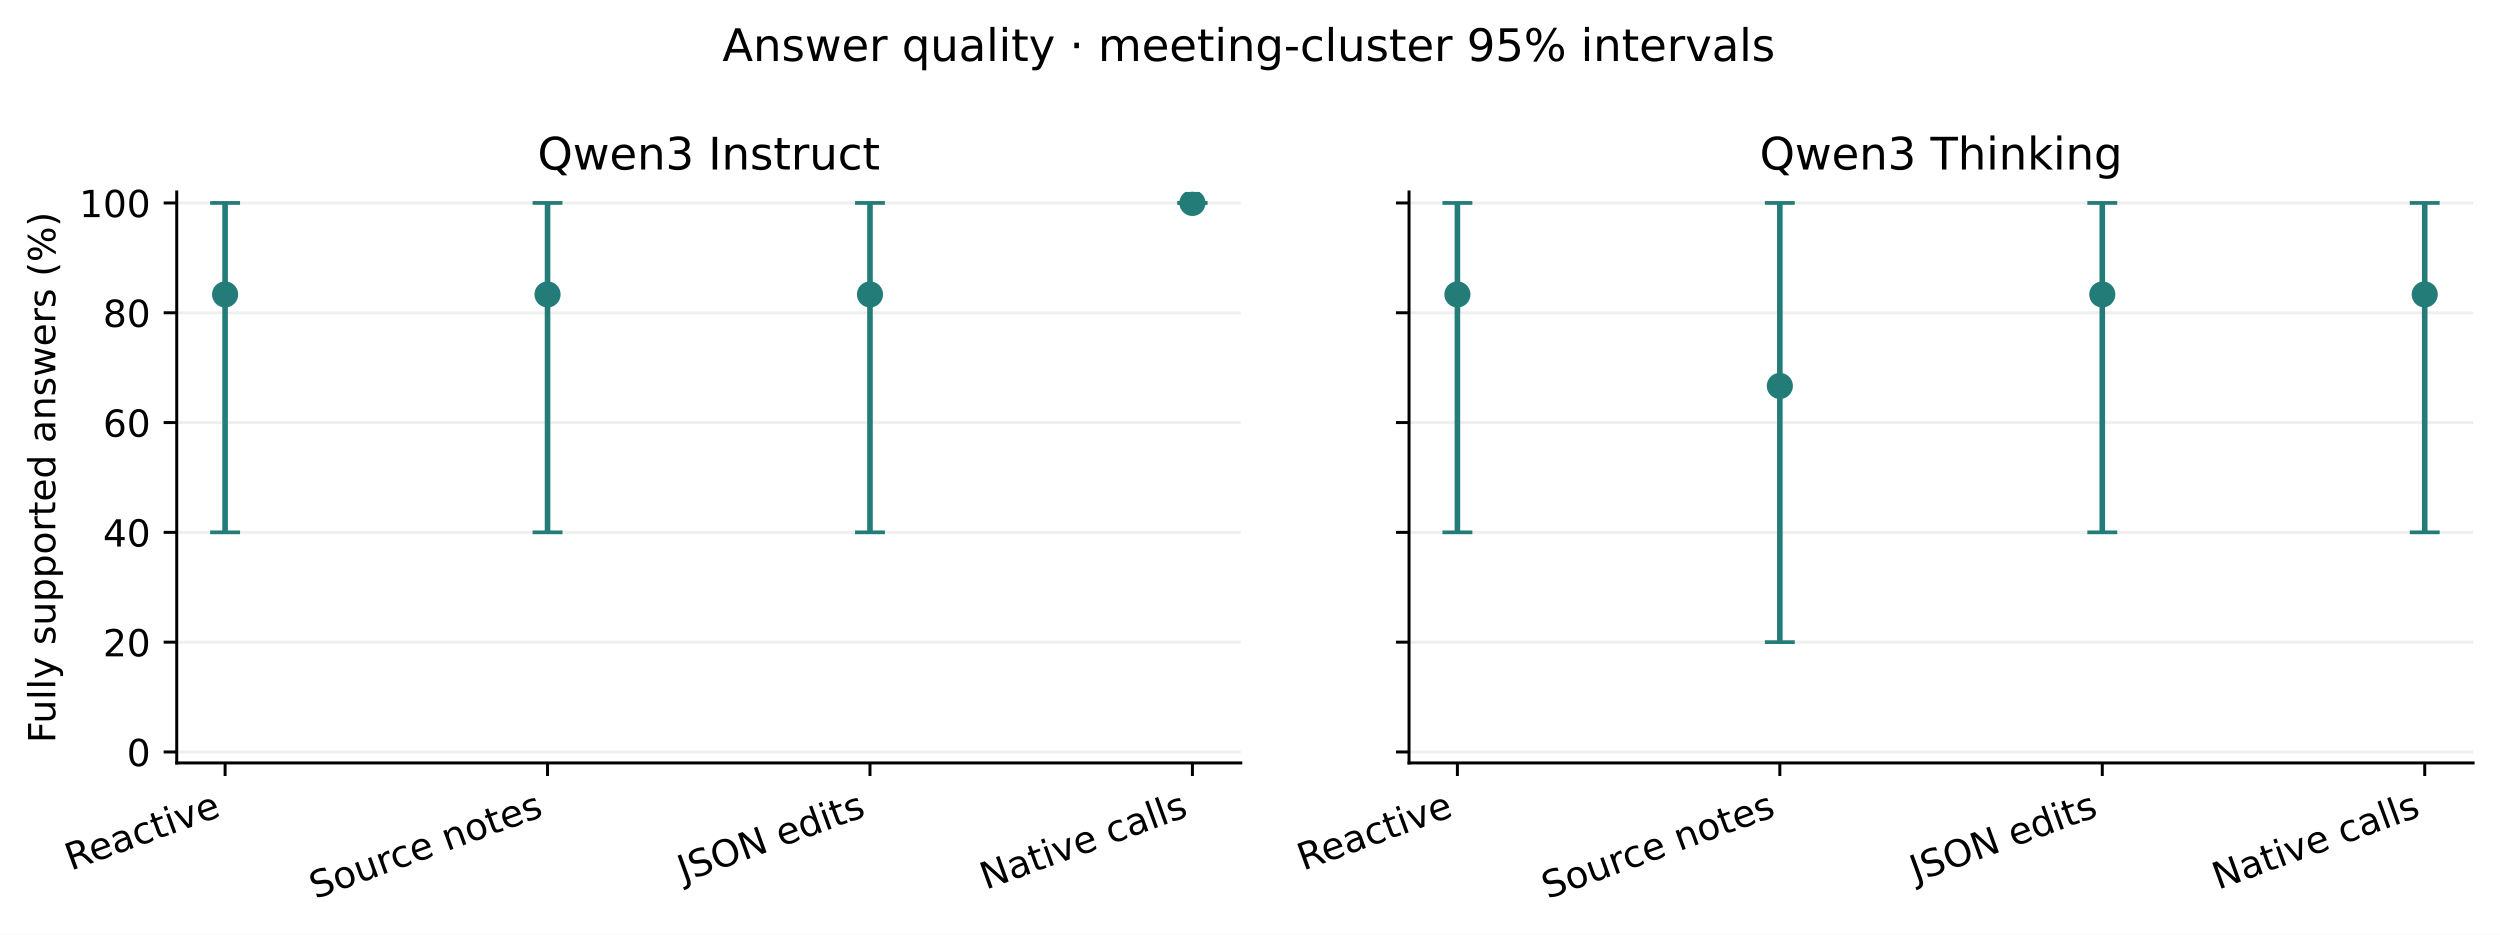
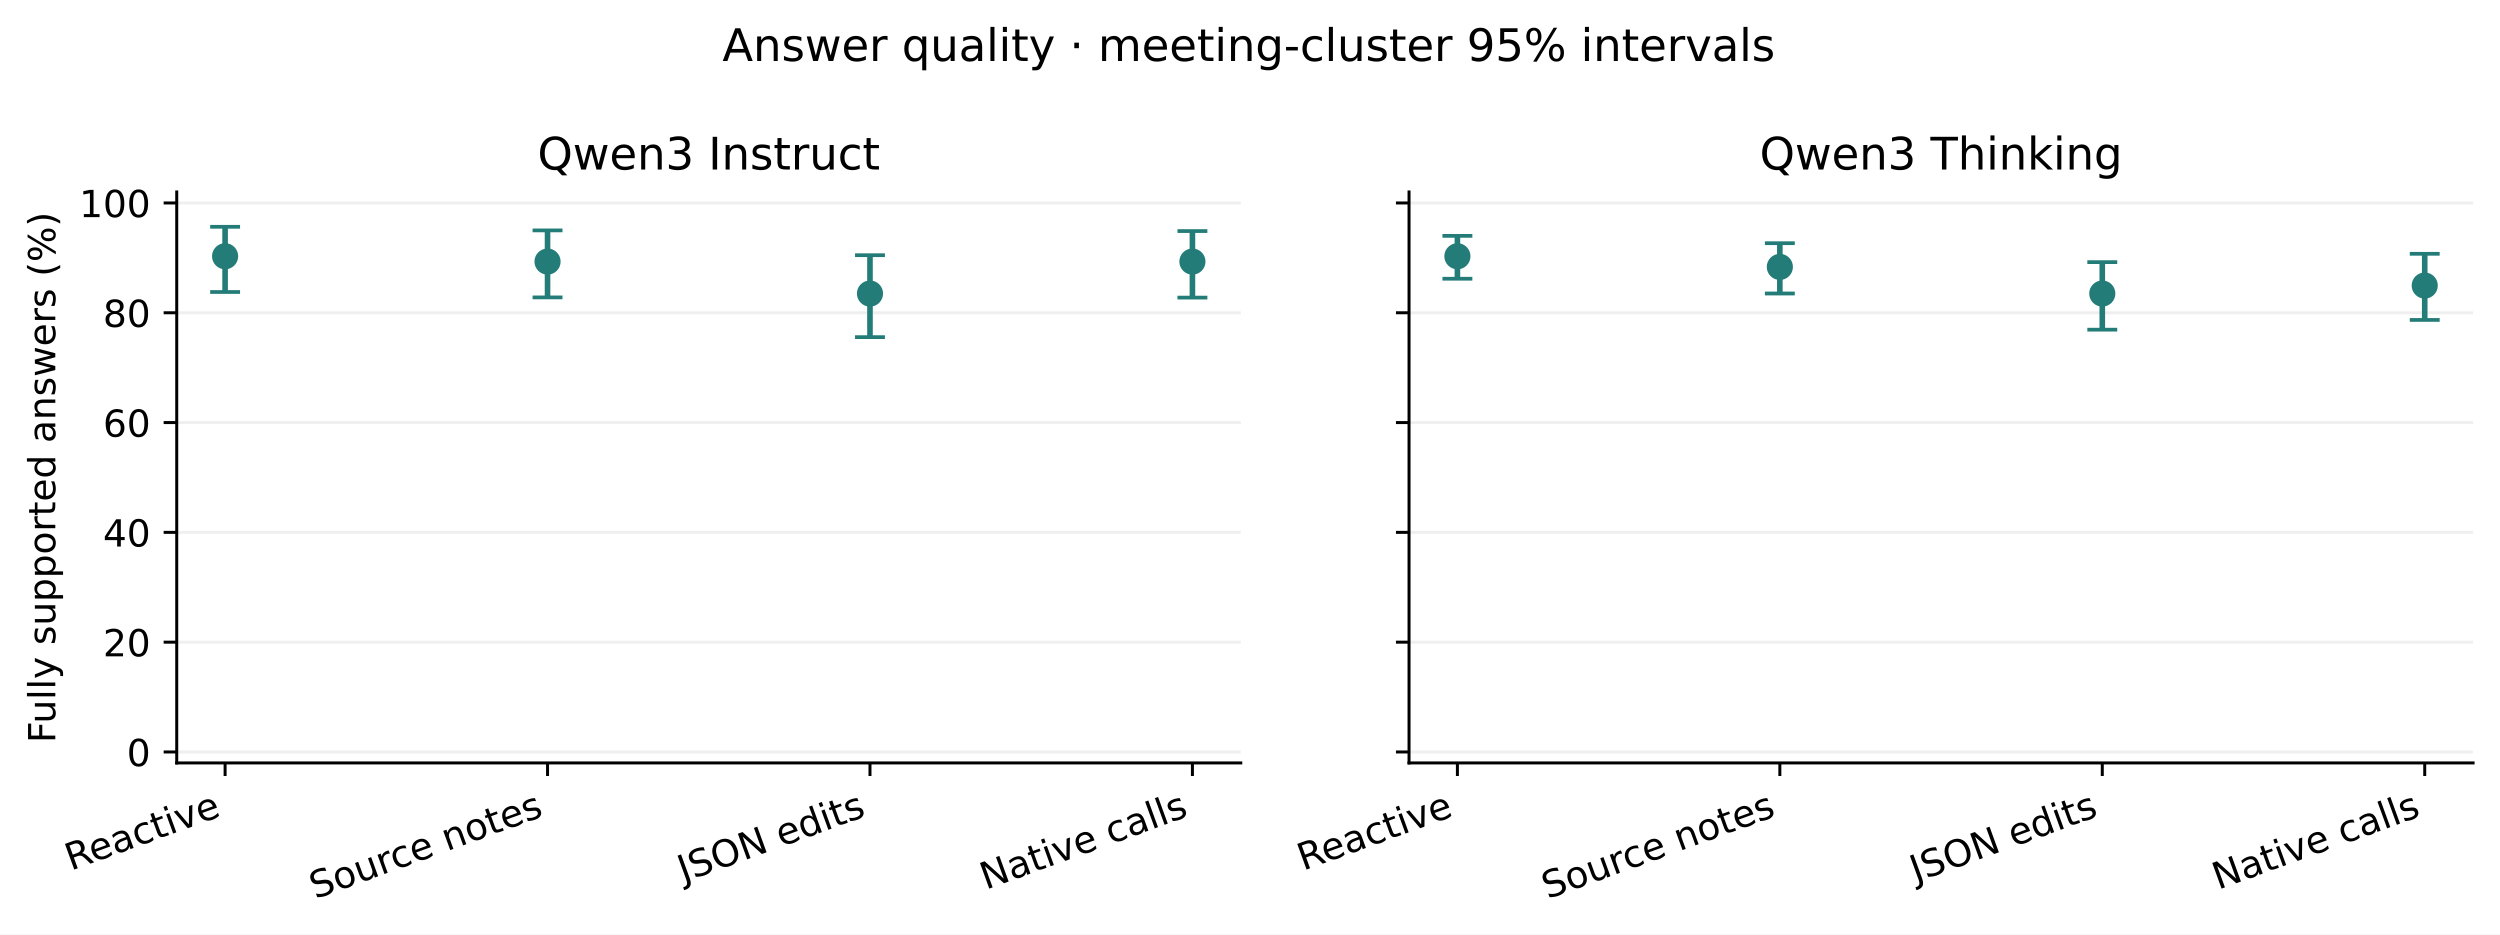
<svg xmlns="http://www.w3.org/2000/svg" xmlns:xlink="http://www.w3.org/1999/xlink" width="668.926pt" height="250.057pt" viewBox="0 0 668.926 250.057" version="1.1">
  <defs>
    <style type="text/css">*{stroke-linejoin: round; stroke-linecap: butt}</style>
  </defs>
  <g id="figure_1">
    <g id="patch_1">
      <path d="M 0 250.057  L 668.926 250.057  L 668.926 0  L 0 0  z " style="fill: #ffffff" />
    </g>
    <g id="axes_1">
      <g id="patch_2">
        <path d="M 47.288 204.138  L 331.998 204.138  L 331.998 51.363  L 47.288 51.363  z " style="fill: #ffffff" />
      </g>
      <g id="matplotlib.axis_1">
        <g id="xtick_1">
          <g id="line2d_1">
            <defs>
-               <path id="m012adf9541" d="M 0 0  L 0 3.5  " style="stroke: #000000; stroke-width: 0.8" />
+               <path id="m6ab2b7c35a" d="M 0 0  L 0 3.5  " style="stroke: #000000; stroke-width: 0.8" />
            </defs>
            <g>
-               <use xlink:href="#m012adf9541" x="60.23" y="204.138" style="stroke: #000000; stroke-width: 0.8" />
+               <use xlink:href="#m6ab2b7c35a" x="60.23" y="204.138" style="stroke: #000000; stroke-width: 0.8" />
            </g>
          </g>
          <g id="text_1">
            <text style="font-size: 10px; font-family: 'DejaVu Sans', 'Bitstream Vera Sans', 'Computer Modern Sans Serif', 'Lucida Grande', 'Verdana', 'Geneva', 'Lucid', 'Arial', 'Helvetica', 'Avant Garde', sans-serif" transform="translate(18.95421 233.0025) rotate(-20)">Reactive</text>
          </g>
        </g>
        <g id="xtick_2">
          <g id="line2d_2">
            <g>
-               <use xlink:href="#m012adf9541" x="146.505" y="204.138" style="stroke: #000000; stroke-width: 0.8" />
+               <use xlink:href="#m6ab2b7c35a" x="146.505" y="204.138" style="stroke: #000000; stroke-width: 0.8" />
            </g>
          </g>
          <g id="text_2">
            <text style="font-size: 10px; font-family: 'DejaVu Sans', 'Bitstream Vera Sans', 'Computer Modern Sans Serif', 'Lucida Grande', 'Verdana', 'Geneva', 'Lucid', 'Arial', 'Helvetica', 'Avant Garde', sans-serif" transform="translate(84.35549 240.5994) rotate(-20)">Source notes</text>
          </g>
        </g>
        <g id="xtick_3">
          <g id="line2d_3">
            <g>
-               <use xlink:href="#m012adf9541" x="232.781" y="204.138" style="stroke: #000000; stroke-width: 0.8" />
+               <use xlink:href="#m6ab2b7c35a" x="232.781" y="204.138" style="stroke: #000000; stroke-width: 0.8" />
            </g>
          </g>
          <g id="text_3">
            <text style="font-size: 10px; font-family: 'DejaVu Sans', 'Bitstream Vera Sans', 'Computer Modern Sans Serif', 'Lucida Grande', 'Verdana', 'Geneva', 'Lucid', 'Arial', 'Helvetica', 'Avant Garde', sans-serif" transform="translate(182.8706 236.1454) rotate(-20)">JSON edits</text>
          </g>
        </g>
        <g id="xtick_4">
          <g id="line2d_4">
            <g>
-               <use xlink:href="#m012adf9541" x="319.057" y="204.138" style="stroke: #000000; stroke-width: 0.8" />
+               <use xlink:href="#m6ab2b7c35a" x="319.057" y="204.138" style="stroke: #000000; stroke-width: 0.8" />
            </g>
          </g>
          <g id="text_4">
            <text style="font-size: 10px; font-family: 'DejaVu Sans', 'Bitstream Vera Sans', 'Computer Modern Sans Serif', 'Lucida Grande', 'Verdana', 'Geneva', 'Lucid', 'Arial', 'Helvetica', 'Avant Garde', sans-serif" transform="translate(263.7798 238.0986) rotate(-20)">Native calls</text>
          </g>
        </g>
      </g>
      <g id="matplotlib.axis_2">
        <g id="ytick_1">
          <g id="line2d_5">
-             <path d="M 47.288 201.2  L 331.998 201.2  " clip-path="url(#p569357ff1b)" style="fill: none; stroke: #b0b0b0; stroke-opacity: 0.2; stroke-width: 0.8; stroke-linecap: square" />
+             <path d="M 47.288 201.2  L 331.998 201.2  " clip-path="url(#p899518d1d3)" style="fill: none; stroke: #b0b0b0; stroke-opacity: 0.2; stroke-width: 0.8; stroke-linecap: square" />
          </g>
          <g id="line2d_6">
            <defs>
-               <path id="m15f10c26dc" d="M 0 0  L -3.5 0  " style="stroke: #000000; stroke-width: 0.8" />
+               <path id="me360036311" d="M 0 0  L -3.5 0  " style="stroke: #000000; stroke-width: 0.8" />
            </defs>
            <g>
-               <use xlink:href="#m15f10c26dc" x="47.288" y="201.2" style="stroke: #000000; stroke-width: 0.8" />
+               <use xlink:href="#me360036311" x="47.288" y="201.2" style="stroke: #000000; stroke-width: 0.8" />
            </g>
          </g>
          <g id="text_5">
            <text style="font-size: 10px; font-family: 'DejaVu Sans', 'Bitstream Vera Sans', 'Computer Modern Sans Serif', 'Lucida Grande', 'Verdana', 'Geneva', 'Lucid', 'Arial', 'Helvetica', 'Avant Garde', sans-serif; text-anchor: end" x="40.288" y="204.999" transform="rotate(-0 40.28828 204.9992)">0</text>
          </g>
        </g>
        <g id="ytick_2">
          <g id="line2d_7">
-             <path d="M 47.288 171.82  L 331.998 171.82  " clip-path="url(#p569357ff1b)" style="fill: none; stroke: #b0b0b0; stroke-opacity: 0.2; stroke-width: 0.8; stroke-linecap: square" />
+             <path d="M 47.288 171.82  L 331.998 171.82  " clip-path="url(#p899518d1d3)" style="fill: none; stroke: #b0b0b0; stroke-opacity: 0.2; stroke-width: 0.8; stroke-linecap: square" />
          </g>
          <g id="line2d_8">
            <g>
-               <use xlink:href="#m15f10c26dc" x="47.288" y="171.82" style="stroke: #000000; stroke-width: 0.8" />
+               <use xlink:href="#me360036311" x="47.288" y="171.82" style="stroke: #000000; stroke-width: 0.8" />
            </g>
          </g>
          <g id="text_6">
            <text style="font-size: 10px; font-family: 'DejaVu Sans', 'Bitstream Vera Sans', 'Computer Modern Sans Serif', 'Lucida Grande', 'Verdana', 'Geneva', 'Lucid', 'Arial', 'Helvetica', 'Avant Garde', sans-serif; text-anchor: end" x="40.288" y="175.619" transform="rotate(-0 40.28828 175.6193)">20</text>
          </g>
        </g>
        <g id="ytick_3">
          <g id="line2d_9">
-             <path d="M 47.288 142.441  L 331.998 142.441  " clip-path="url(#p569357ff1b)" style="fill: none; stroke: #b0b0b0; stroke-opacity: 0.2; stroke-width: 0.8; stroke-linecap: square" />
+             <path d="M 47.288 142.441  L 331.998 142.441  " clip-path="url(#p899518d1d3)" style="fill: none; stroke: #b0b0b0; stroke-opacity: 0.2; stroke-width: 0.8; stroke-linecap: square" />
          </g>
          <g id="line2d_10">
            <g>
-               <use xlink:href="#m15f10c26dc" x="47.288" y="142.441" style="stroke: #000000; stroke-width: 0.8" />
+               <use xlink:href="#me360036311" x="47.288" y="142.441" style="stroke: #000000; stroke-width: 0.8" />
            </g>
          </g>
          <g id="text_7">
            <text style="font-size: 10px; font-family: 'DejaVu Sans', 'Bitstream Vera Sans', 'Computer Modern Sans Serif', 'Lucida Grande', 'Verdana', 'Geneva', 'Lucid', 'Arial', 'Helvetica', 'Avant Garde', sans-serif; text-anchor: end" x="40.288" y="146.239" transform="rotate(-0 40.28828 146.2394)">40</text>
          </g>
        </g>
        <g id="ytick_4">
          <g id="line2d_11">
-             <path d="M 47.288 113.061  L 331.998 113.061  " clip-path="url(#p569357ff1b)" style="fill: none; stroke: #b0b0b0; stroke-opacity: 0.2; stroke-width: 0.8; stroke-linecap: square" />
+             <path d="M 47.288 113.061  L 331.998 113.061  " clip-path="url(#p899518d1d3)" style="fill: none; stroke: #b0b0b0; stroke-opacity: 0.2; stroke-width: 0.8; stroke-linecap: square" />
          </g>
          <g id="line2d_12">
            <g>
-               <use xlink:href="#m15f10c26dc" x="47.288" y="113.061" style="stroke: #000000; stroke-width: 0.8" />
+               <use xlink:href="#me360036311" x="47.288" y="113.061" style="stroke: #000000; stroke-width: 0.8" />
            </g>
          </g>
          <g id="text_8">
            <text style="font-size: 10px; font-family: 'DejaVu Sans', 'Bitstream Vera Sans', 'Computer Modern Sans Serif', 'Lucida Grande', 'Verdana', 'Geneva', 'Lucid', 'Arial', 'Helvetica', 'Avant Garde', sans-serif; text-anchor: end" x="40.288" y="116.859" transform="rotate(-0 40.28828 116.8595)">60</text>
          </g>
        </g>
        <g id="ytick_5">
          <g id="line2d_13">
-             <path d="M 47.288 83.681  L 331.998 83.681  " clip-path="url(#p569357ff1b)" style="fill: none; stroke: #b0b0b0; stroke-opacity: 0.2; stroke-width: 0.8; stroke-linecap: square" />
+             <path d="M 47.288 83.681  L 331.998 83.681  " clip-path="url(#p899518d1d3)" style="fill: none; stroke: #b0b0b0; stroke-opacity: 0.2; stroke-width: 0.8; stroke-linecap: square" />
          </g>
          <g id="line2d_14">
            <g>
-               <use xlink:href="#m15f10c26dc" x="47.288" y="83.681" style="stroke: #000000; stroke-width: 0.8" />
+               <use xlink:href="#me360036311" x="47.288" y="83.681" style="stroke: #000000; stroke-width: 0.8" />
            </g>
          </g>
          <g id="text_9">
            <text style="font-size: 10px; font-family: 'DejaVu Sans', 'Bitstream Vera Sans', 'Computer Modern Sans Serif', 'Lucida Grande', 'Verdana', 'Geneva', 'Lucid', 'Arial', 'Helvetica', 'Avant Garde', sans-serif; text-anchor: end" x="40.288" y="87.48" transform="rotate(-0 40.28828 87.47955)">80</text>
          </g>
        </g>
        <g id="ytick_6">
          <g id="line2d_15">
-             <path d="M 47.288 54.301  L 331.998 54.301  " clip-path="url(#p569357ff1b)" style="fill: none; stroke: #b0b0b0; stroke-opacity: 0.2; stroke-width: 0.8; stroke-linecap: square" />
+             <path d="M 47.288 54.301  L 331.998 54.301  " clip-path="url(#p899518d1d3)" style="fill: none; stroke: #b0b0b0; stroke-opacity: 0.2; stroke-width: 0.8; stroke-linecap: square" />
          </g>
          <g id="line2d_16">
            <g>
-               <use xlink:href="#m15f10c26dc" x="47.288" y="54.301" style="stroke: #000000; stroke-width: 0.8" />
+               <use xlink:href="#me360036311" x="47.288" y="54.301" style="stroke: #000000; stroke-width: 0.8" />
            </g>
          </g>
          <g id="text_10">
            <text style="font-size: 10px; font-family: 'DejaVu Sans', 'Bitstream Vera Sans', 'Computer Modern Sans Serif', 'Lucida Grande', 'Verdana', 'Geneva', 'Lucid', 'Arial', 'Helvetica', 'Avant Garde', sans-serif; text-anchor: end" x="40.288" y="58.1" transform="rotate(-0 40.28828 58.09963)">100</text>
          </g>
        </g>
        <g id="text_11">
          <text style="font-size: 10px; font-family: 'DejaVu Sans', 'Bitstream Vera Sans', 'Computer Modern Sans Serif', 'Lucida Grande', 'Verdana', 'Geneva', 'Lucid', 'Arial', 'Helvetica', 'Avant Garde', sans-serif; text-anchor: middle" x="14.798" y="127.751" transform="rotate(-90 14.79844 127.7506)">Fully supported answers (%)</text>
        </g>
      </g>
      <g id="LineCollection_1">
-         <path d="M 60.23 142.441  L 60.23 54.301  " clip-path="url(#p569357ff1b)" style="fill: none; stroke: #237c78; stroke-width: 1.5" />
+         <path d="M 60.23 78.122  L 60.23 60.688  " clip-path="url(#p899518d1d3)" style="fill: none; stroke: #237c78; stroke-width: 1.5" />
      </g>
      <g id="line2d_17">
        <defs>
-           <path id="m04491fa05a" d="M 4 0  L -4 -0  " style="stroke: #237c78" />
+           <path id="m6b634b6a52" d="M 4 0  L -4 -0  " style="stroke: #237c78" />
        </defs>
-         <g clip-path="url(#p569357ff1b)">
-           <use xlink:href="#m04491fa05a" x="60.23" y="142.441" style="fill: #237c78; stroke: #237c78" />
+         <g clip-path="url(#p899518d1d3)">
+           <use xlink:href="#m6b634b6a52" x="60.23" y="78.122" style="fill: #237c78; stroke: #237c78" />
        </g>
      </g>
      <g id="line2d_18">
-         <g clip-path="url(#p569357ff1b)">
-           <use xlink:href="#m04491fa05a" x="60.23" y="54.301" style="fill: #237c78; stroke: #237c78" />
+         <g clip-path="url(#p899518d1d3)">
+           <use xlink:href="#m6b634b6a52" x="60.23" y="60.688" style="fill: #237c78; stroke: #237c78" />
        </g>
      </g>
      <g id="LineCollection_2">
-         <path d="M 146.505 142.441  L 146.505 54.301  " clip-path="url(#p569357ff1b)" style="fill: none; stroke: #237c78; stroke-width: 1.5" />
+         <path d="M 146.505 79.574  L 146.505 61.646  " clip-path="url(#p899518d1d3)" style="fill: none; stroke: #237c78; stroke-width: 1.5" />
      </g>
      <g id="line2d_19">
-         <g clip-path="url(#p569357ff1b)">
-           <use xlink:href="#m04491fa05a" x="146.505" y="142.441" style="fill: #237c78; stroke: #237c78" />
+         <g clip-path="url(#p899518d1d3)">
+           <use xlink:href="#m6b634b6a52" x="146.505" y="79.574" style="fill: #237c78; stroke: #237c78" />
        </g>
      </g>
      <g id="line2d_20">
-         <g clip-path="url(#p569357ff1b)">
-           <use xlink:href="#m04491fa05a" x="146.505" y="54.301" style="fill: #237c78; stroke: #237c78" />
+         <g clip-path="url(#p899518d1d3)">
+           <use xlink:href="#m6b634b6a52" x="146.505" y="61.646" style="fill: #237c78; stroke: #237c78" />
        </g>
      </g>
      <g id="LineCollection_3">
-         <path d="M 232.781 142.441  L 232.781 54.301  " clip-path="url(#p569357ff1b)" style="fill: none; stroke: #237c78; stroke-width: 1.5" />
+         <path d="M 232.781 90.21  L 232.781 68.291  " clip-path="url(#p899518d1d3)" style="fill: none; stroke: #237c78; stroke-width: 1.5" />
      </g>
      <g id="line2d_21">
-         <g clip-path="url(#p569357ff1b)">
-           <use xlink:href="#m04491fa05a" x="232.781" y="142.441" style="fill: #237c78; stroke: #237c78" />
+         <g clip-path="url(#p899518d1d3)">
+           <use xlink:href="#m6b634b6a52" x="232.781" y="90.21" style="fill: #237c78; stroke: #237c78" />
        </g>
      </g>
      <g id="line2d_22">
-         <g clip-path="url(#p569357ff1b)">
-           <use xlink:href="#m04491fa05a" x="232.781" y="54.301" style="fill: #237c78; stroke: #237c78" />
+         <g clip-path="url(#p899518d1d3)">
+           <use xlink:href="#m6b634b6a52" x="232.781" y="68.291" style="fill: #237c78; stroke: #237c78" />
        </g>
      </g>
      <g id="LineCollection_4">
-         <path d="M 319.057 54.301  L 319.057 54.301  " clip-path="url(#p569357ff1b)" style="fill: none; stroke: #237c78; stroke-width: 1.5" />
+         <path d="M 319.057 79.628  L 319.057 61.834  " clip-path="url(#p899518d1d3)" style="fill: none; stroke: #237c78; stroke-width: 1.5" />
      </g>
      <g id="line2d_23">
-         <g clip-path="url(#p569357ff1b)">
-           <use xlink:href="#m04491fa05a" x="319.057" y="54.301" style="fill: #237c78; stroke: #237c78" />
+         <g clip-path="url(#p899518d1d3)">
+           <use xlink:href="#m6b634b6a52" x="319.057" y="79.628" style="fill: #237c78; stroke: #237c78" />
        </g>
      </g>
      <g id="line2d_24">
-         <g clip-path="url(#p569357ff1b)">
-           <use xlink:href="#m04491fa05a" x="319.057" y="54.301" style="fill: #237c78; stroke: #237c78" />
+         <g clip-path="url(#p899518d1d3)">
+           <use xlink:href="#m6b634b6a52" x="319.057" y="61.834" style="fill: #237c78; stroke: #237c78" />
        </g>
      </g>
      <g id="line2d_25">
        <defs>
-           <path id="m377f6c3258" d="M 0 3  C 0.796 3 1.559 2.684 2.121 2.121  C 2.684 1.559 3 0.796 3 0  C 3 -0.796 2.684 -1.559 2.121 -2.121  C 1.559 -2.684 0.796 -3 0 -3  C -0.796 -3 -1.559 -2.684 -2.121 -2.121  C -2.684 -1.559 -3 -0.796 -3 0  C -3 0.796 -2.684 1.559 -2.121 2.121  C -1.559 2.684 -0.796 3 0 3  z " style="stroke: #237c78" />
+           <path id="m372ee1ab7f" d="M 0 3  C 0.796 3 1.559 2.684 2.121 2.121  C 2.684 1.559 3 0.796 3 0  C 3 -0.796 2.684 -1.559 2.121 -2.121  C 1.559 -2.684 0.796 -3 0 -3  C -0.796 -3 -1.559 -2.684 -2.121 -2.121  C -2.684 -1.559 -3 -0.796 -3 0  C -3 0.796 -2.684 1.559 -2.121 2.121  C -1.559 2.684 -0.796 3 0 3  z " style="stroke: #237c78" />
        </defs>
-         <g clip-path="url(#p569357ff1b)">
-           <use xlink:href="#m377f6c3258" x="60.23" y="78.784" style="fill: #237c78; stroke: #237c78" />
+         <g clip-path="url(#p899518d1d3)">
+           <use xlink:href="#m372ee1ab7f" x="60.23" y="68.563" style="fill: #237c78; stroke: #237c78" />
        </g>
      </g>
      <g id="line2d_26">
-         <g clip-path="url(#p569357ff1b)">
-           <use xlink:href="#m377f6c3258" x="146.505" y="78.784" style="fill: #237c78; stroke: #237c78" />
+         <g clip-path="url(#p899518d1d3)">
+           <use xlink:href="#m372ee1ab7f" x="146.505" y="69.989" style="fill: #237c78; stroke: #237c78" />
        </g>
      </g>
      <g id="line2d_27">
-         <g clip-path="url(#p569357ff1b)">
-           <use xlink:href="#m377f6c3258" x="232.781" y="78.784" style="fill: #237c78; stroke: #237c78" />
+         <g clip-path="url(#p899518d1d3)">
+           <use xlink:href="#m372ee1ab7f" x="232.781" y="78.546" style="fill: #237c78; stroke: #237c78" />
        </g>
      </g>
      <g id="line2d_28">
-         <g clip-path="url(#p569357ff1b)">
-           <use xlink:href="#m377f6c3258" x="319.057" y="54.301" style="fill: #237c78; stroke: #237c78" />
+         <g clip-path="url(#p899518d1d3)">
+           <use xlink:href="#m372ee1ab7f" x="319.057" y="69.989" style="fill: #237c78; stroke: #237c78" />
        </g>
      </g>
      <g id="patch_3">
        <path d="M 47.288 204.138  L 47.288 51.363  " style="fill: none; stroke: #000000; stroke-width: 0.8; stroke-linejoin: miter; stroke-linecap: square" />
      </g>
      <g id="patch_4">
        <path d="M 47.288 204.138  L 331.998 204.138  " style="fill: none; stroke: #000000; stroke-width: 0.8; stroke-linejoin: miter; stroke-linecap: square" />
      </g>
      <g id="text_12">
        <text style="font-size: 12px; font-family: 'DejaVu Sans', 'Bitstream Vera Sans', 'Computer Modern Sans Serif', 'Lucida Grande', 'Verdana', 'Geneva', 'Lucid', 'Arial', 'Helvetica', 'Avant Garde', sans-serif; text-anchor: middle" x="189.643" y="45.363" transform="rotate(-0 189.6431 45.36281)">Qwen3 Instruct</text>
      </g>
    </g>
    <g id="axes_2">
      <g id="patch_5">
        <path d="M 377.016 204.138  L 661.726 204.138  L 661.726 51.363  L 377.016 51.363  z " style="fill: #ffffff" />
      </g>
      <g id="matplotlib.axis_3">
        <g id="xtick_5">
          <g id="line2d_29">
            <g>
-               <use xlink:href="#m012adf9541" x="389.958" y="204.138" style="stroke: #000000; stroke-width: 0.8" />
+               <use xlink:href="#m6ab2b7c35a" x="389.958" y="204.138" style="stroke: #000000; stroke-width: 0.8" />
            </g>
          </g>
          <g id="text_13">
            <text style="font-size: 10px; font-family: 'DejaVu Sans', 'Bitstream Vera Sans', 'Computer Modern Sans Serif', 'Lucida Grande', 'Verdana', 'Geneva', 'Lucid', 'Arial', 'Helvetica', 'Avant Garde', sans-serif" transform="translate(348.6822 233.0025) rotate(-20)">Reactive</text>
          </g>
        </g>
        <g id="xtick_6">
          <g id="line2d_30">
            <g>
-               <use xlink:href="#m012adf9541" x="476.233" y="204.138" style="stroke: #000000; stroke-width: 0.8" />
+               <use xlink:href="#m6ab2b7c35a" x="476.233" y="204.138" style="stroke: #000000; stroke-width: 0.8" />
            </g>
          </g>
          <g id="text_14">
            <text style="font-size: 10px; font-family: 'DejaVu Sans', 'Bitstream Vera Sans', 'Computer Modern Sans Serif', 'Lucida Grande', 'Verdana', 'Geneva', 'Lucid', 'Arial', 'Helvetica', 'Avant Garde', sans-serif" transform="translate(414.0835 240.5994) rotate(-20)">Source notes</text>
          </g>
        </g>
        <g id="xtick_7">
          <g id="line2d_31">
            <g>
-               <use xlink:href="#m012adf9541" x="562.509" y="204.138" style="stroke: #000000; stroke-width: 0.8" />
+               <use xlink:href="#m6ab2b7c35a" x="562.509" y="204.138" style="stroke: #000000; stroke-width: 0.8" />
            </g>
          </g>
          <g id="text_15">
            <text style="font-size: 10px; font-family: 'DejaVu Sans', 'Bitstream Vera Sans', 'Computer Modern Sans Serif', 'Lucida Grande', 'Verdana', 'Geneva', 'Lucid', 'Arial', 'Helvetica', 'Avant Garde', sans-serif" transform="translate(512.5986 236.1454) rotate(-20)">JSON edits</text>
          </g>
        </g>
        <g id="xtick_8">
          <g id="line2d_32">
            <g>
-               <use xlink:href="#m012adf9541" x="648.785" y="204.138" style="stroke: #000000; stroke-width: 0.8" />
+               <use xlink:href="#m6ab2b7c35a" x="648.785" y="204.138" style="stroke: #000000; stroke-width: 0.8" />
            </g>
          </g>
          <g id="text_16">
            <text style="font-size: 10px; font-family: 'DejaVu Sans', 'Bitstream Vera Sans', 'Computer Modern Sans Serif', 'Lucida Grande', 'Verdana', 'Geneva', 'Lucid', 'Arial', 'Helvetica', 'Avant Garde', sans-serif" transform="translate(593.5078 238.0986) rotate(-20)">Native calls</text>
          </g>
        </g>
      </g>
      <g id="matplotlib.axis_4">
        <g id="ytick_7">
          <g id="line2d_33">
-             <path d="M 377.016 201.2  L 661.726 201.2  " clip-path="url(#p477572f3be)" style="fill: none; stroke: #b0b0b0; stroke-opacity: 0.2; stroke-width: 0.8; stroke-linecap: square" />
+             <path d="M 377.016 201.2  L 661.726 201.2  " clip-path="url(#pcfbc85f591)" style="fill: none; stroke: #b0b0b0; stroke-opacity: 0.2; stroke-width: 0.8; stroke-linecap: square" />
          </g>
          <g id="line2d_34">
            <g>
-               <use xlink:href="#m15f10c26dc" x="377.016" y="201.2" style="stroke: #000000; stroke-width: 0.8" />
+               <use xlink:href="#me360036311" x="377.016" y="201.2" style="stroke: #000000; stroke-width: 0.8" />
            </g>
          </g>
        </g>
        <g id="ytick_8">
          <g id="line2d_35">
-             <path d="M 377.016 171.82  L 661.726 171.82  " clip-path="url(#p477572f3be)" style="fill: none; stroke: #b0b0b0; stroke-opacity: 0.2; stroke-width: 0.8; stroke-linecap: square" />
+             <path d="M 377.016 171.82  L 661.726 171.82  " clip-path="url(#pcfbc85f591)" style="fill: none; stroke: #b0b0b0; stroke-opacity: 0.2; stroke-width: 0.8; stroke-linecap: square" />
          </g>
          <g id="line2d_36">
            <g>
-               <use xlink:href="#m15f10c26dc" x="377.016" y="171.82" style="stroke: #000000; stroke-width: 0.8" />
+               <use xlink:href="#me360036311" x="377.016" y="171.82" style="stroke: #000000; stroke-width: 0.8" />
            </g>
          </g>
        </g>
        <g id="ytick_9">
          <g id="line2d_37">
-             <path d="M 377.016 142.441  L 661.726 142.441  " clip-path="url(#p477572f3be)" style="fill: none; stroke: #b0b0b0; stroke-opacity: 0.2; stroke-width: 0.8; stroke-linecap: square" />
+             <path d="M 377.016 142.441  L 661.726 142.441  " clip-path="url(#pcfbc85f591)" style="fill: none; stroke: #b0b0b0; stroke-opacity: 0.2; stroke-width: 0.8; stroke-linecap: square" />
          </g>
          <g id="line2d_38">
            <g>
-               <use xlink:href="#m15f10c26dc" x="377.016" y="142.441" style="stroke: #000000; stroke-width: 0.8" />
+               <use xlink:href="#me360036311" x="377.016" y="142.441" style="stroke: #000000; stroke-width: 0.8" />
            </g>
          </g>
        </g>
        <g id="ytick_10">
          <g id="line2d_39">
-             <path d="M 377.016 113.061  L 661.726 113.061  " clip-path="url(#p477572f3be)" style="fill: none; stroke: #b0b0b0; stroke-opacity: 0.2; stroke-width: 0.8; stroke-linecap: square" />
+             <path d="M 377.016 113.061  L 661.726 113.061  " clip-path="url(#pcfbc85f591)" style="fill: none; stroke: #b0b0b0; stroke-opacity: 0.2; stroke-width: 0.8; stroke-linecap: square" />
          </g>
          <g id="line2d_40">
            <g>
-               <use xlink:href="#m15f10c26dc" x="377.016" y="113.061" style="stroke: #000000; stroke-width: 0.8" />
+               <use xlink:href="#me360036311" x="377.016" y="113.061" style="stroke: #000000; stroke-width: 0.8" />
            </g>
          </g>
        </g>
        <g id="ytick_11">
          <g id="line2d_41">
-             <path d="M 377.016 83.681  L 661.726 83.681  " clip-path="url(#p477572f3be)" style="fill: none; stroke: #b0b0b0; stroke-opacity: 0.2; stroke-width: 0.8; stroke-linecap: square" />
+             <path d="M 377.016 83.681  L 661.726 83.681  " clip-path="url(#pcfbc85f591)" style="fill: none; stroke: #b0b0b0; stroke-opacity: 0.2; stroke-width: 0.8; stroke-linecap: square" />
          </g>
          <g id="line2d_42">
            <g>
-               <use xlink:href="#m15f10c26dc" x="377.016" y="83.681" style="stroke: #000000; stroke-width: 0.8" />
+               <use xlink:href="#me360036311" x="377.016" y="83.681" style="stroke: #000000; stroke-width: 0.8" />
            </g>
          </g>
        </g>
        <g id="ytick_12">
          <g id="line2d_43">
-             <path d="M 377.016 54.301  L 661.726 54.301  " clip-path="url(#p477572f3be)" style="fill: none; stroke: #b0b0b0; stroke-opacity: 0.2; stroke-width: 0.8; stroke-linecap: square" />
+             <path d="M 377.016 54.301  L 661.726 54.301  " clip-path="url(#pcfbc85f591)" style="fill: none; stroke: #b0b0b0; stroke-opacity: 0.2; stroke-width: 0.8; stroke-linecap: square" />
          </g>
          <g id="line2d_44">
            <g>
-               <use xlink:href="#m15f10c26dc" x="377.016" y="54.301" style="stroke: #000000; stroke-width: 0.8" />
+               <use xlink:href="#me360036311" x="377.016" y="54.301" style="stroke: #000000; stroke-width: 0.8" />
            </g>
          </g>
        </g>
      </g>
      <g id="LineCollection_5">
-         <path d="M 389.958 142.441  L 389.958 54.301  " clip-path="url(#p477572f3be)" style="fill: none; stroke: #237c78; stroke-width: 1.5" />
+         <path d="M 389.958 74.587  L 389.958 63.115  " clip-path="url(#pcfbc85f591)" style="fill: none; stroke: #237c78; stroke-width: 1.5" />
      </g>
      <g id="line2d_45">
-         <g clip-path="url(#p477572f3be)">
-           <use xlink:href="#m04491fa05a" x="389.958" y="142.441" style="fill: #237c78; stroke: #237c78" />
+         <g clip-path="url(#pcfbc85f591)">
+           <use xlink:href="#m6b634b6a52" x="389.958" y="74.587" style="fill: #237c78; stroke: #237c78" />
        </g>
      </g>
      <g id="line2d_46">
-         <g clip-path="url(#p477572f3be)">
-           <use xlink:href="#m04491fa05a" x="389.958" y="54.301" style="fill: #237c78; stroke: #237c78" />
+         <g clip-path="url(#pcfbc85f591)">
+           <use xlink:href="#m6b634b6a52" x="389.958" y="63.115" style="fill: #237c78; stroke: #237c78" />
        </g>
      </g>
      <g id="LineCollection_6">
-         <path d="M 476.233 171.82  L 476.233 54.301  " clip-path="url(#p477572f3be)" style="fill: none; stroke: #237c78; stroke-width: 1.5" />
+         <path d="M 476.233 78.532  L 476.233 65.065  " clip-path="url(#pcfbc85f591)" style="fill: none; stroke: #237c78; stroke-width: 1.5" />
      </g>
      <g id="line2d_47">
-         <g clip-path="url(#p477572f3be)">
-           <use xlink:href="#m04491fa05a" x="476.233" y="171.82" style="fill: #237c78; stroke: #237c78" />
+         <g clip-path="url(#pcfbc85f591)">
+           <use xlink:href="#m6b634b6a52" x="476.233" y="78.532" style="fill: #237c78; stroke: #237c78" />
        </g>
      </g>
      <g id="line2d_48">
-         <g clip-path="url(#p477572f3be)">
-           <use xlink:href="#m04491fa05a" x="476.233" y="54.301" style="fill: #237c78; stroke: #237c78" />
+         <g clip-path="url(#pcfbc85f591)">
+           <use xlink:href="#m6b634b6a52" x="476.233" y="65.065" style="fill: #237c78; stroke: #237c78" />
        </g>
      </g>
      <g id="LineCollection_7">
-         <path d="M 562.509 142.441  L 562.509 54.301  " clip-path="url(#p477572f3be)" style="fill: none; stroke: #237c78; stroke-width: 1.5" />
+         <path d="M 562.509 88.201  L 562.509 70.143  " clip-path="url(#pcfbc85f591)" style="fill: none; stroke: #237c78; stroke-width: 1.5" />
      </g>
      <g id="line2d_49">
-         <g clip-path="url(#p477572f3be)">
-           <use xlink:href="#m04491fa05a" x="562.509" y="142.441" style="fill: #237c78; stroke: #237c78" />
+         <g clip-path="url(#pcfbc85f591)">
+           <use xlink:href="#m6b634b6a52" x="562.509" y="88.201" style="fill: #237c78; stroke: #237c78" />
        </g>
      </g>
      <g id="line2d_50">
-         <g clip-path="url(#p477572f3be)">
-           <use xlink:href="#m04491fa05a" x="562.509" y="54.301" style="fill: #237c78; stroke: #237c78" />
+         <g clip-path="url(#pcfbc85f591)">
+           <use xlink:href="#m6b634b6a52" x="562.509" y="70.143" style="fill: #237c78; stroke: #237c78" />
        </g>
      </g>
      <g id="LineCollection_8">
-         <path d="M 648.785 142.441  L 648.785 54.301  " clip-path="url(#p477572f3be)" style="fill: none; stroke: #237c78; stroke-width: 1.5" />
+         <path d="M 648.785 85.597  L 648.785 67.903  " clip-path="url(#pcfbc85f591)" style="fill: none; stroke: #237c78; stroke-width: 1.5" />
      </g>
      <g id="line2d_51">
-         <g clip-path="url(#p477572f3be)">
-           <use xlink:href="#m04491fa05a" x="648.785" y="142.441" style="fill: #237c78; stroke: #237c78" />
+         <g clip-path="url(#pcfbc85f591)">
+           <use xlink:href="#m6b634b6a52" x="648.785" y="85.597" style="fill: #237c78; stroke: #237c78" />
        </g>
      </g>
      <g id="line2d_52">
-         <g clip-path="url(#p477572f3be)">
-           <use xlink:href="#m04491fa05a" x="648.785" y="54.301" style="fill: #237c78; stroke: #237c78" />
+         <g clip-path="url(#pcfbc85f591)">
+           <use xlink:href="#m6b634b6a52" x="648.785" y="67.903" style="fill: #237c78; stroke: #237c78" />
        </g>
      </g>
      <g id="line2d_53">
-         <g clip-path="url(#p477572f3be)">
-           <use xlink:href="#m377f6c3258" x="389.958" y="78.784" style="fill: #237c78; stroke: #237c78" />
+         <g clip-path="url(#pcfbc85f591)">
+           <use xlink:href="#m372ee1ab7f" x="389.958" y="68.563" style="fill: #237c78; stroke: #237c78" />
        </g>
      </g>
      <g id="line2d_54">
-         <g clip-path="url(#p477572f3be)">
-           <use xlink:href="#m377f6c3258" x="476.233" y="103.267" style="fill: #237c78; stroke: #237c78" />
+         <g clip-path="url(#pcfbc85f591)">
+           <use xlink:href="#m372ee1ab7f" x="476.233" y="71.415" style="fill: #237c78; stroke: #237c78" />
        </g>
      </g>
      <g id="line2d_55">
-         <g clip-path="url(#p477572f3be)">
-           <use xlink:href="#m377f6c3258" x="562.509" y="78.784" style="fill: #237c78; stroke: #237c78" />
+         <g clip-path="url(#pcfbc85f591)">
+           <use xlink:href="#m372ee1ab7f" x="562.509" y="78.546" style="fill: #237c78; stroke: #237c78" />
        </g>
      </g>
      <g id="line2d_56">
-         <g clip-path="url(#p477572f3be)">
-           <use xlink:href="#m377f6c3258" x="648.785" y="78.784" style="fill: #237c78; stroke: #237c78" />
+         <g clip-path="url(#pcfbc85f591)">
+           <use xlink:href="#m372ee1ab7f" x="648.785" y="76.407" style="fill: #237c78; stroke: #237c78" />
        </g>
      </g>
      <g id="patch_6">
        <path d="M 377.016 204.138  L 377.016 51.363  " style="fill: none; stroke: #000000; stroke-width: 0.8; stroke-linejoin: miter; stroke-linecap: square" />
      </g>
      <g id="patch_7">
        <path d="M 377.016 204.138  L 661.726 204.138  " style="fill: none; stroke: #000000; stroke-width: 0.8; stroke-linejoin: miter; stroke-linecap: square" />
      </g>
      <g id="text_17">
        <text style="font-size: 12px; font-family: 'DejaVu Sans', 'Bitstream Vera Sans', 'Computer Modern Sans Serif', 'Lucida Grande', 'Verdana', 'Geneva', 'Lucid', 'Arial', 'Helvetica', 'Avant Garde', sans-serif; text-anchor: middle" x="519.371" y="45.363" transform="rotate(-0 519.3711 45.36281)">Qwen3 Thinking</text>
      </g>
    </g>
    <g id="text_18">
      <text style="font-size: 12px; font-family: 'DejaVu Sans', 'Bitstream Vera Sans', 'Computer Modern Sans Serif', 'Lucida Grande', 'Verdana', 'Geneva', 'Lucid', 'Arial', 'Helvetica', 'Avant Garde', sans-serif; text-anchor: middle" x="334.126" y="16.318" transform="rotate(-0 334.1259 16.31812)">Answer quality · meeting-cluster 95% intervals</text>
    </g>
  </g>
  <defs>
-     <clipPath id="p569357ff1b">
+     <clipPath id="p899518d1d3">
      <rect x="47.288" y="51.363" width="284.71" height="152.776" />
    </clipPath>
-     <clipPath id="p477572f3be">
+     <clipPath id="pcfbc85f591">
      <rect x="377.016" y="51.363" width="284.71" height="152.776" />
    </clipPath>
  </defs>
</svg>
